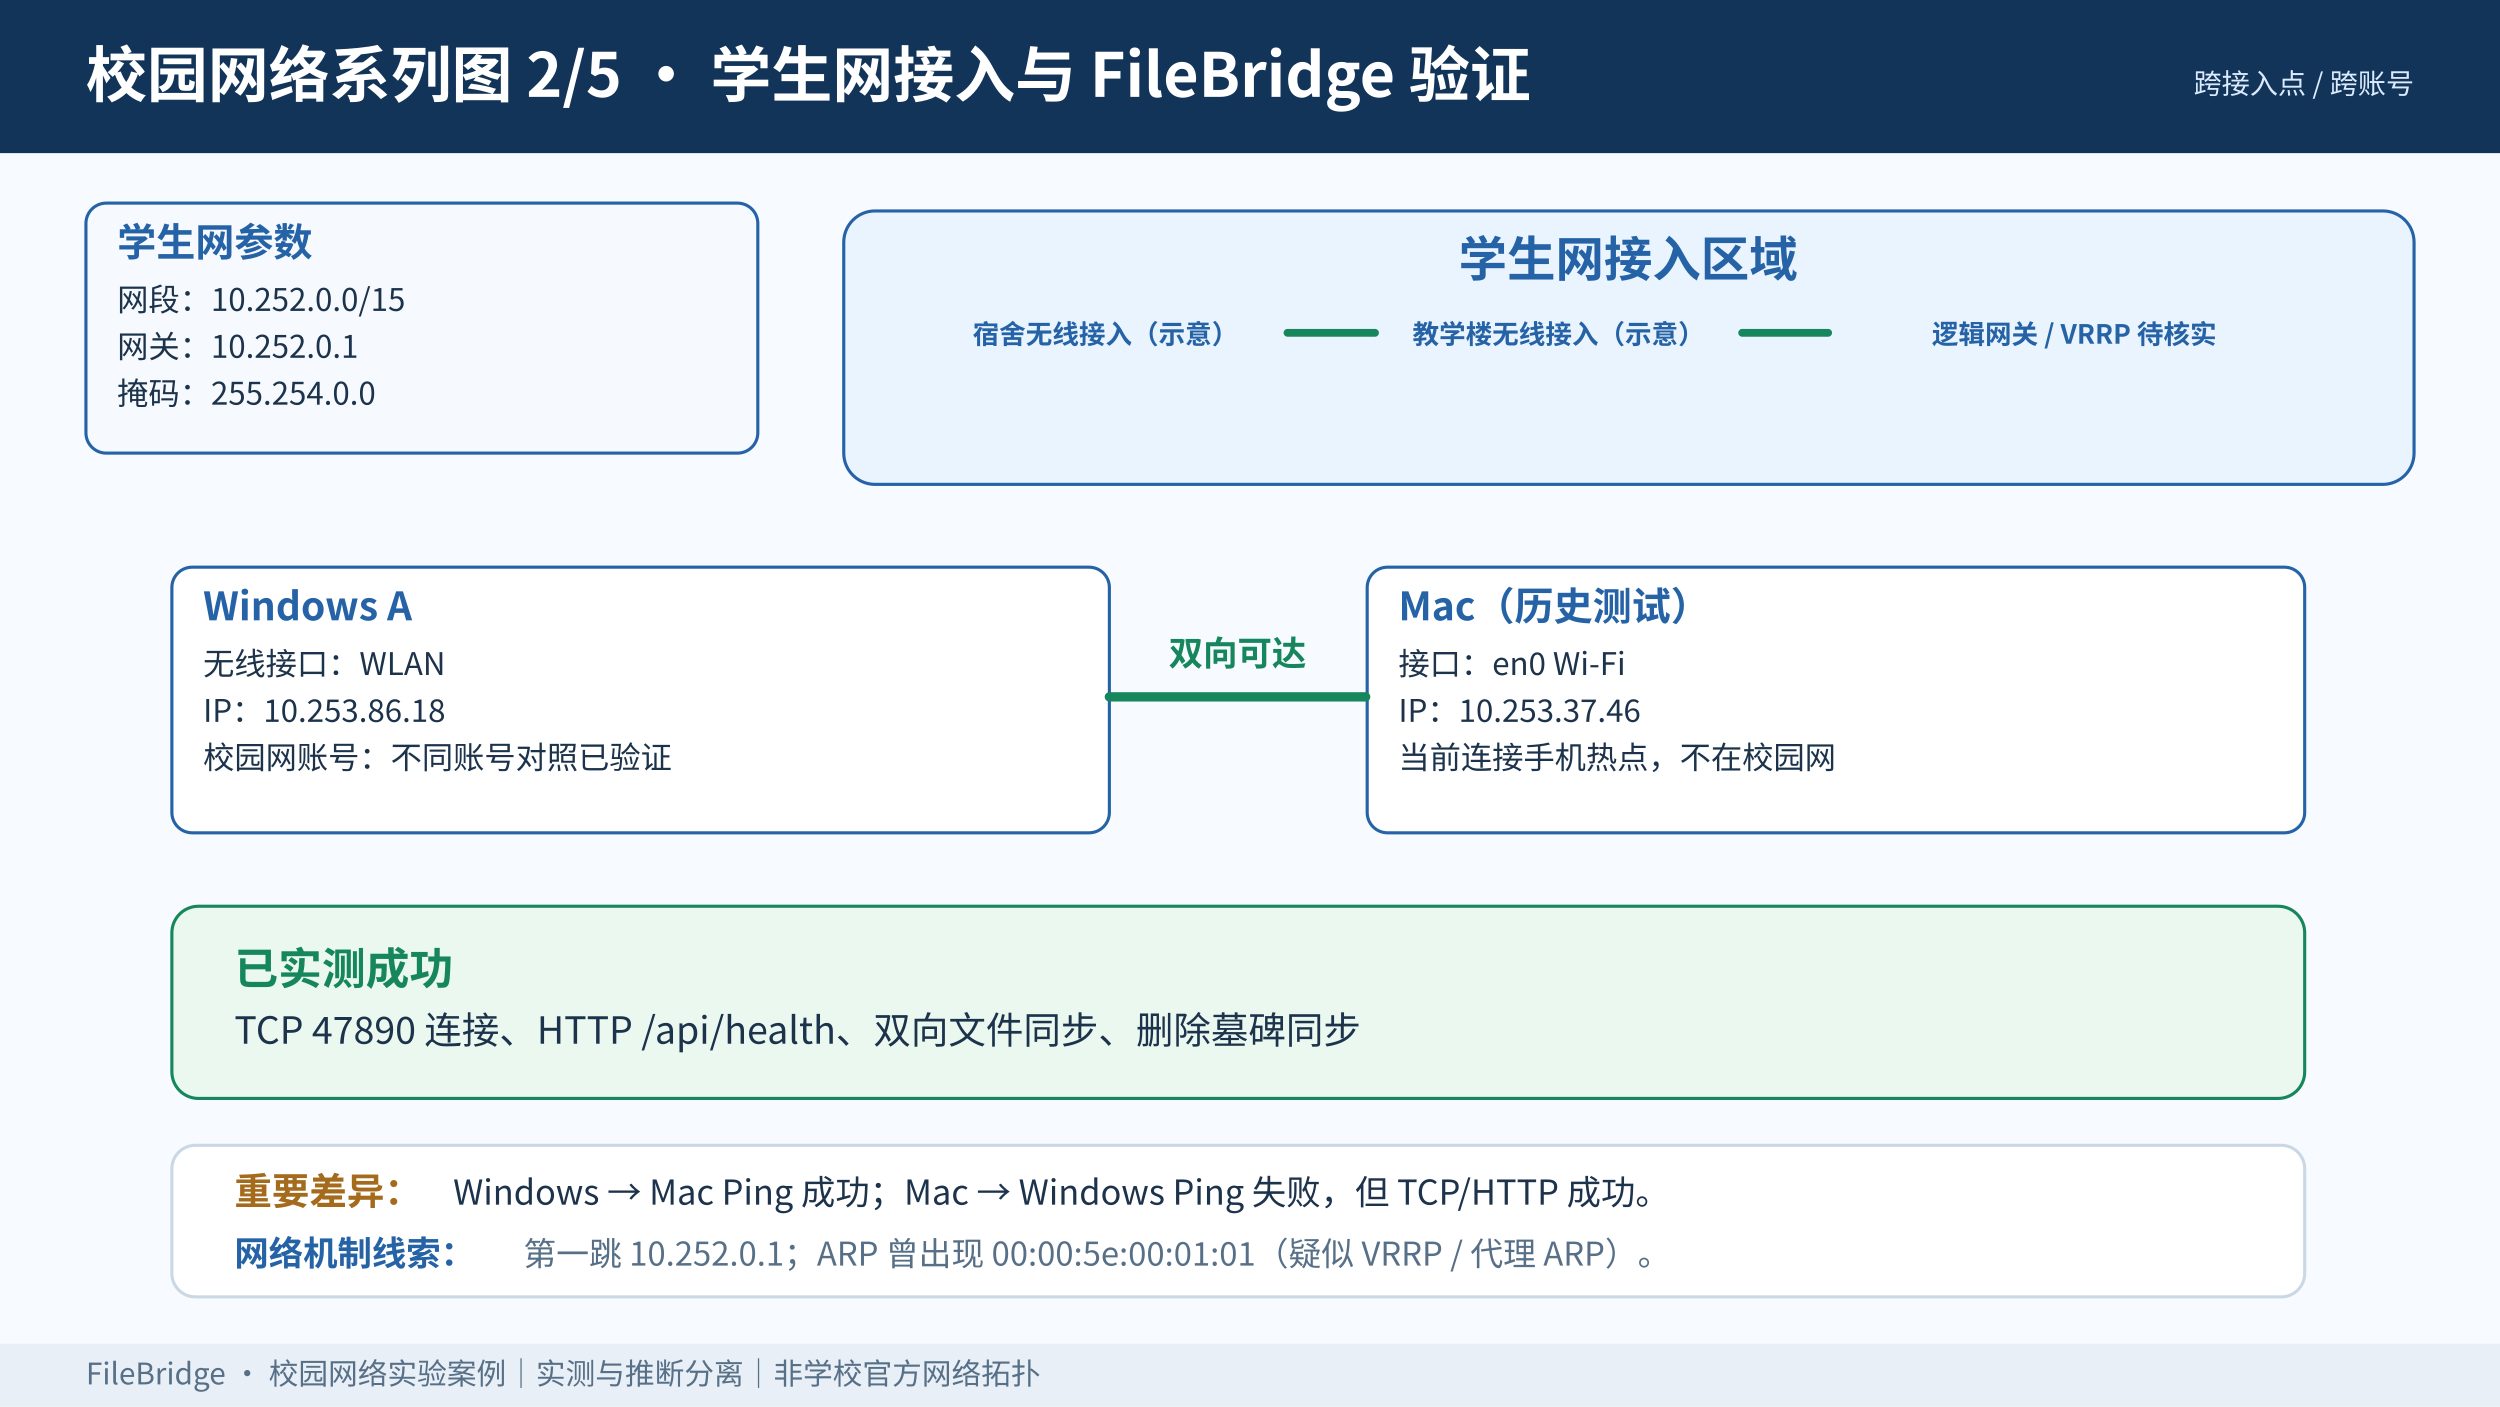
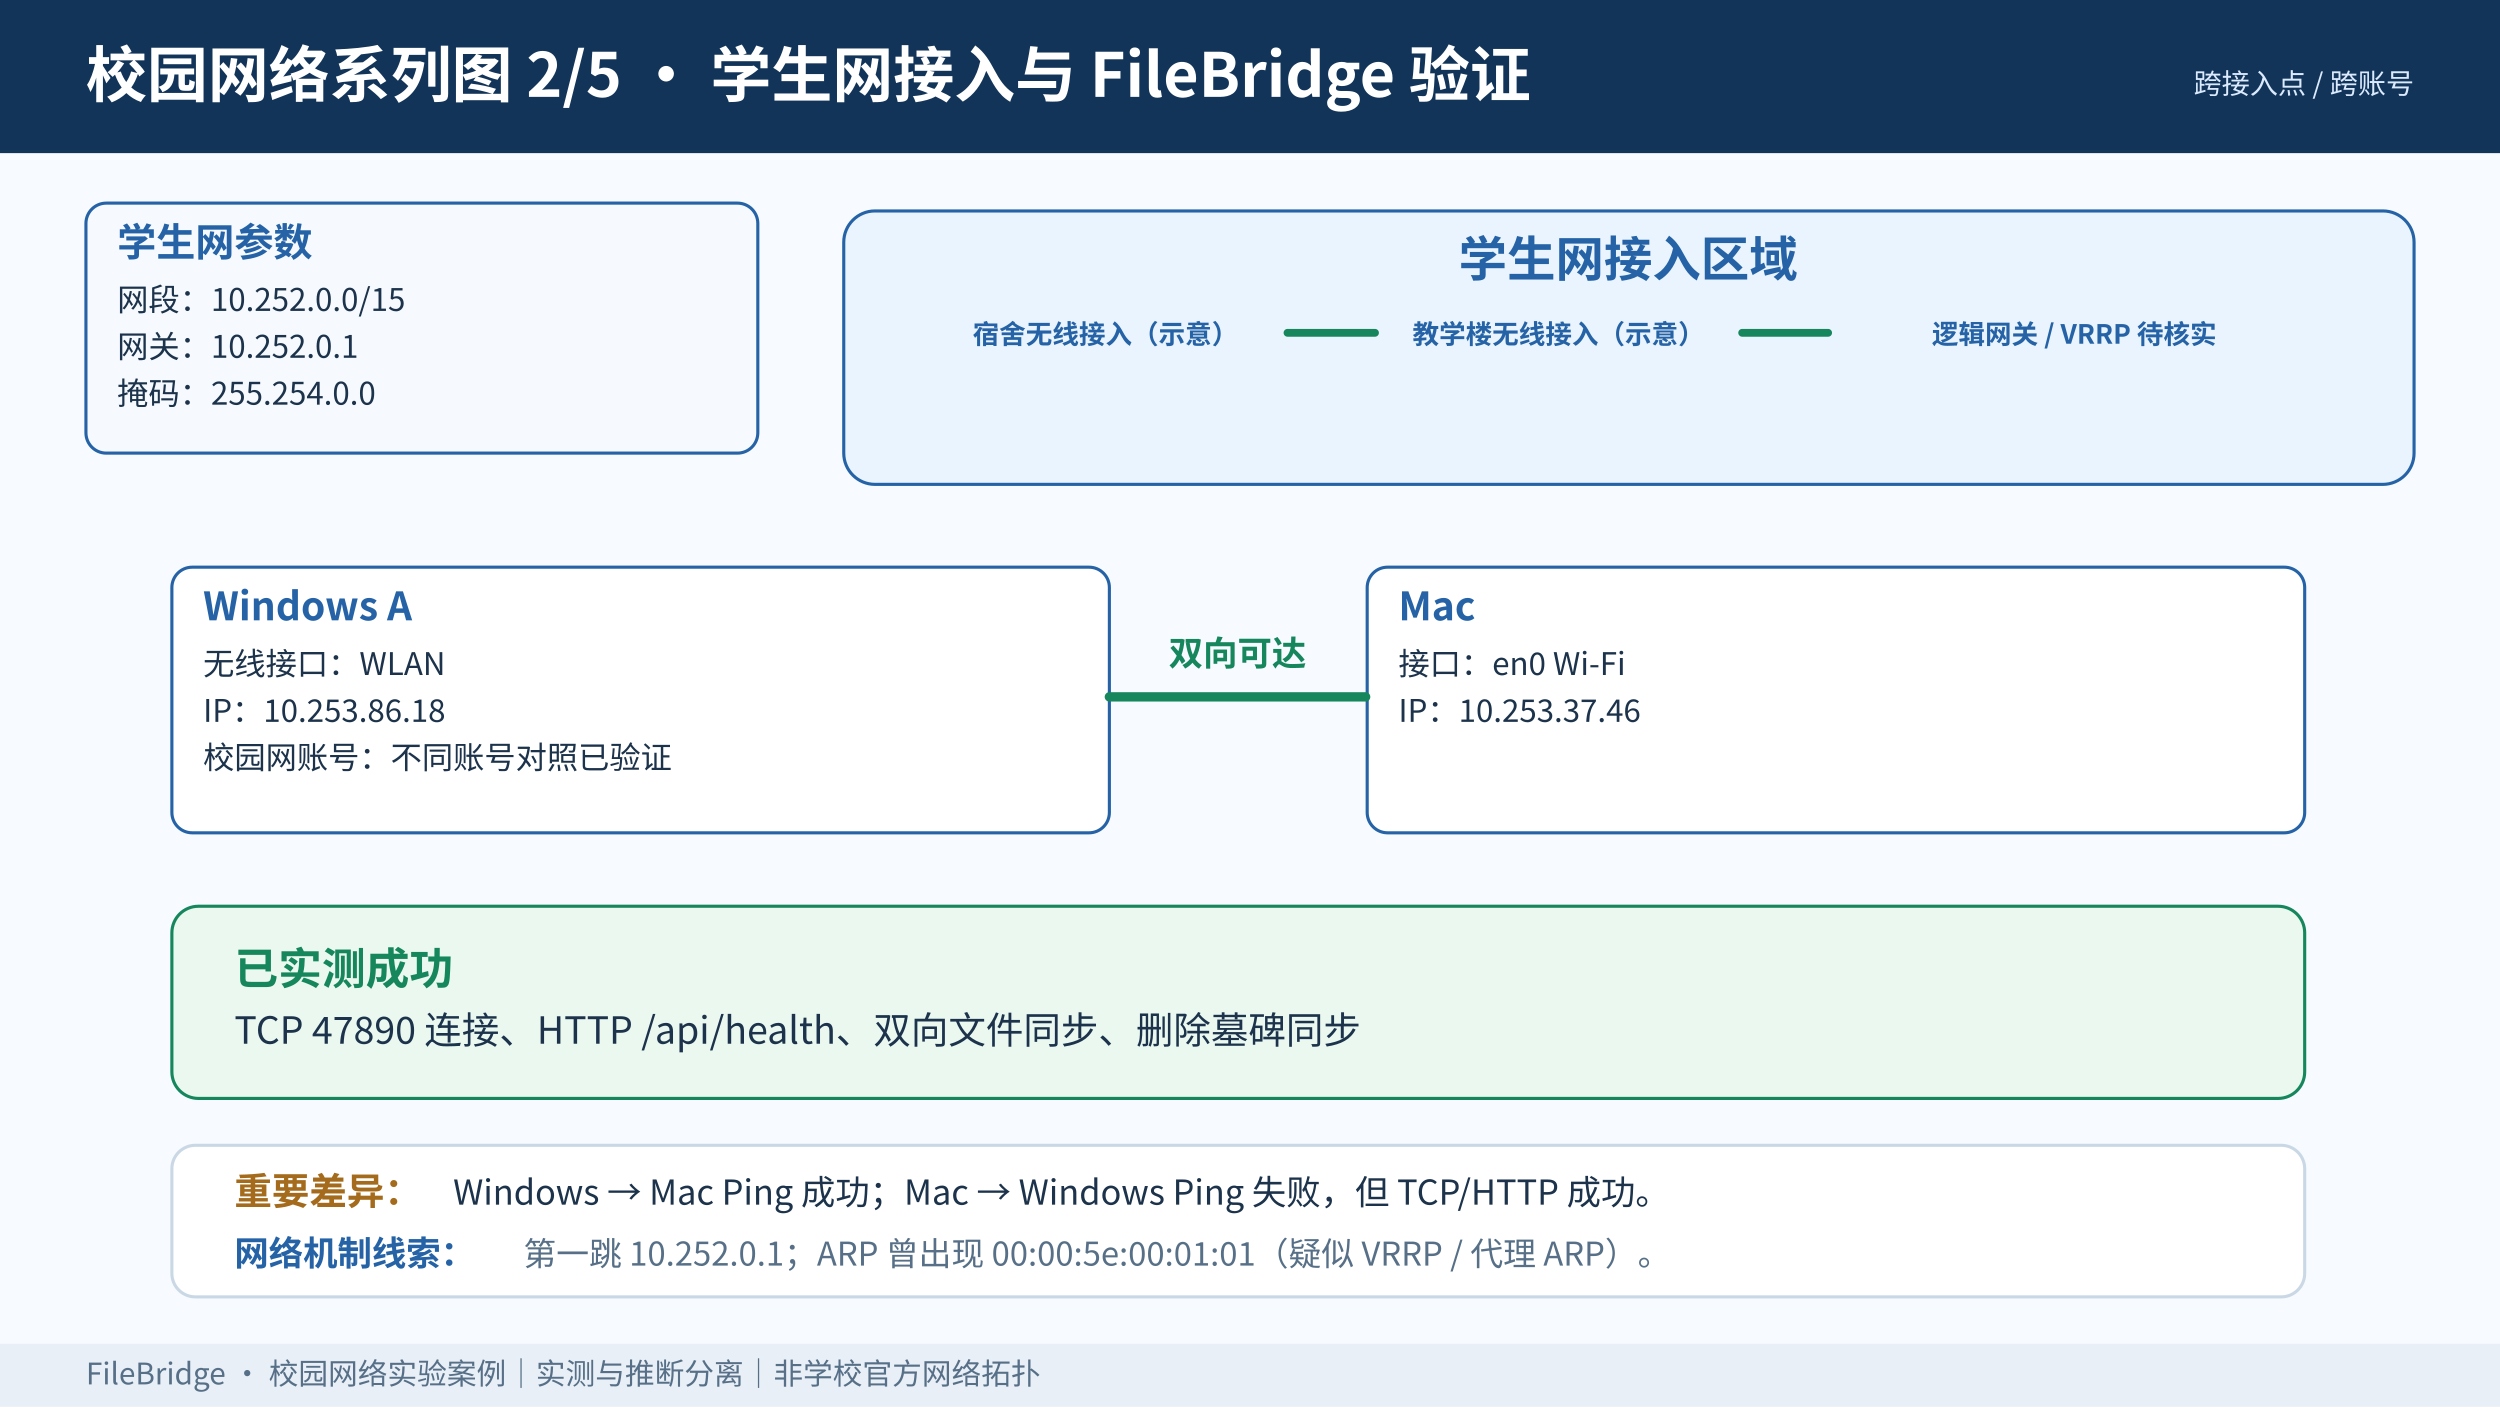
<svg xmlns="http://www.w3.org/2000/svg" width="1600" height="900" viewBox="0 0 1600 900">
  <style>text{font-family:"Noto Sans CJK SC","PingFang SC","Microsoft YaHei","Arial",sans-serif}</style>
  <rect width="1600" height="900" fill="#f7fbff" />
  <rect width="1600" height="98" fill="#123459" />
  <text x="55" y="62" font-size="39" font-weight="750" fill="#fff" text-anchor="start">校园网络系列图 2/5 · 学生网接入与 FileBridge 验证</text>
  <text x="1545" y="60" font-size="18" font-weight="500" fill="#dbeafe" text-anchor="end">跨接入点 / 跨账号</text>
  <rect x="55" y="130" width="430" height="160" rx="13" fill="#f6faff" stroke="#2563a6" stroke-width="2" />
  <text x="75" y="164" font-size="25" font-weight="700" fill="#2563a6" text-anchor="start">学生网参数</text>
  <text x="75" y="199" font-size="20" font-weight="450" fill="#1c334b" text-anchor="start">网段：10.252.0.0/15</text>
  <text x="75" y="229" font-size="20" font-weight="450" fill="#1c334b" text-anchor="start">网关：10.252.0.1</text>
  <text x="75" y="259" font-size="20" font-weight="450" fill="#1c334b" text-anchor="start">掩码：255.254.0.0</text>
  <rect x="540" y="135" width="1005" height="175" rx="20" fill="#eaf4fe" stroke="#2563a6" stroke-width="2" />
  <text x="1042" y="177" font-size="31" font-weight="750" fill="#2563a6" text-anchor="middle">学生网接入区域</text>
  <rect x="590" y="195" width="235" height="34" rx="17" fill="#eaf4fe" stroke="none" stroke-width="0" />
  <text x="707.5" y="220" font-size="17" font-weight="650" fill="#2563a6" text-anchor="middle">宿舍无线接入（示意）</text>
  <rect x="880" y="195" width="235" height="34" rx="17" fill="#eaf4fe" stroke="none" stroke-width="0" />
  <text x="997.5" y="220" font-size="17" font-weight="650" fill="#2563a6" text-anchor="middle">教学楼无线接入（示意）</text>
  <rect x="1170" y="195" width="315" height="34" rx="17" fill="#eaf4fe" stroke="none" stroke-width="0" />
  <text x="1327.5" y="220" font-size="17" font-weight="650" fill="#2563a6" text-anchor="middle">逻辑网关 / VRRP 待核实</text>
  <line x1="824" y1="213" x2="880" y2="213" stroke="#16865c" stroke-width="5" stroke-linecap="round" />
  <line x1="1115" y1="213" x2="1170" y2="213" stroke="#16865c" stroke-width="5" stroke-linecap="round" />
  <rect x="110" y="363" width="600" height="170" rx="13" fill="#fff" stroke="#2563a6" stroke-width="2" />
  <text x="130" y="397" font-size="25" font-weight="700" fill="#2563a6" text-anchor="start">Windows A</text>
  <text x="130" y="432" font-size="20" font-weight="450" fill="#1c334b" text-anchor="start">无线接口：WLAN</text>
  <text x="130" y="462" font-size="20" font-weight="450" fill="#1c334b" text-anchor="start">IP：10.253.86.18</text>
  <text x="130" y="492" font-size="20" font-weight="450" fill="#1c334b" text-anchor="start">校园网账号：不同账号对照已验证</text>
  <rect x="875" y="363" width="600" height="170" rx="13" fill="#fff" stroke="#2563a6" stroke-width="2" />
-   <text x="895" y="397" font-size="25" font-weight="700" fill="#2563a6" text-anchor="start">Mac（历史测试）</text>
+   <text x="895" y="397" font-size="25" font-weight="700" fill="#2563a6" text-anchor="start">Mac</text>
  <text x="895" y="432" font-size="20" font-weight="450" fill="#1c334b" text-anchor="start">接口：en0 Wi-Fi</text>
  <text x="895" y="462" font-size="20" font-weight="450" fill="#1c334b" text-anchor="start">IP：10.253.37.46</text>
-   <text x="895" y="492" font-size="20" font-weight="450" fill="#1c334b" text-anchor="start">当前连接手机热点，不在校园网</text>
  <line x1="710" y1="446" x2="874" y2="446" stroke="#16865c" stroke-width="6" stroke-linecap="round" />
  <text x="792" y="426" font-size="22" font-weight="700" fill="#16865c" text-anchor="middle">双向可达</text>
  <rect x="110" y="580" width="1365" height="123" rx="17" fill="#eaf8f0" stroke="#16865c" stroke-width="2" />
  <text x="150" y="630" font-size="28" font-weight="750" fill="#16865c" text-anchor="start">已实测成功</text>
  <text x="150" y="668" font-size="24" font-weight="500" fill="#1c334b" text-anchor="start">TCP 47890 连接、HTTP /api/health、双向文件同步、删除墓碑同步</text>
  <rect x="110" y="733" width="1365" height="97" rx="15" fill="#fff" stroke="#cad8e6" stroke-width="2" />
  <text x="150" y="771" font-size="24" font-weight="700" fill="#a46b1d" text-anchor="start">重要差异：</text>
  <text x="290" y="771" font-size="22" font-weight="500" fill="#1c334b" text-anchor="start">Windows → Mac Ping 成功；Mac → Windows Ping 失败，但 TCP/HTTP 成功。</text>
  <text x="150" y="810" font-size="22" font-weight="700" fill="#2563a6" text-anchor="start">网络机制线索：</text>
  <text x="335" y="810" font-size="21" font-weight="500" fill="#577087" text-anchor="start">第一跳 10.252.0.1；ARP 曾出现 00:00:5e:00:01:01（疑似 VRRP / 代理 ARP）。</text>
  <rect x="0" y="860" width="1600" height="40" fill="#e8eff7" />
  <text x="55" y="886" font-size="19" font-weight="500" fill="#577087" text-anchor="start">FileBridge · 校园网络实验案例｜实测与推断分离｜非学校官方网络拓扑</text>
</svg>
